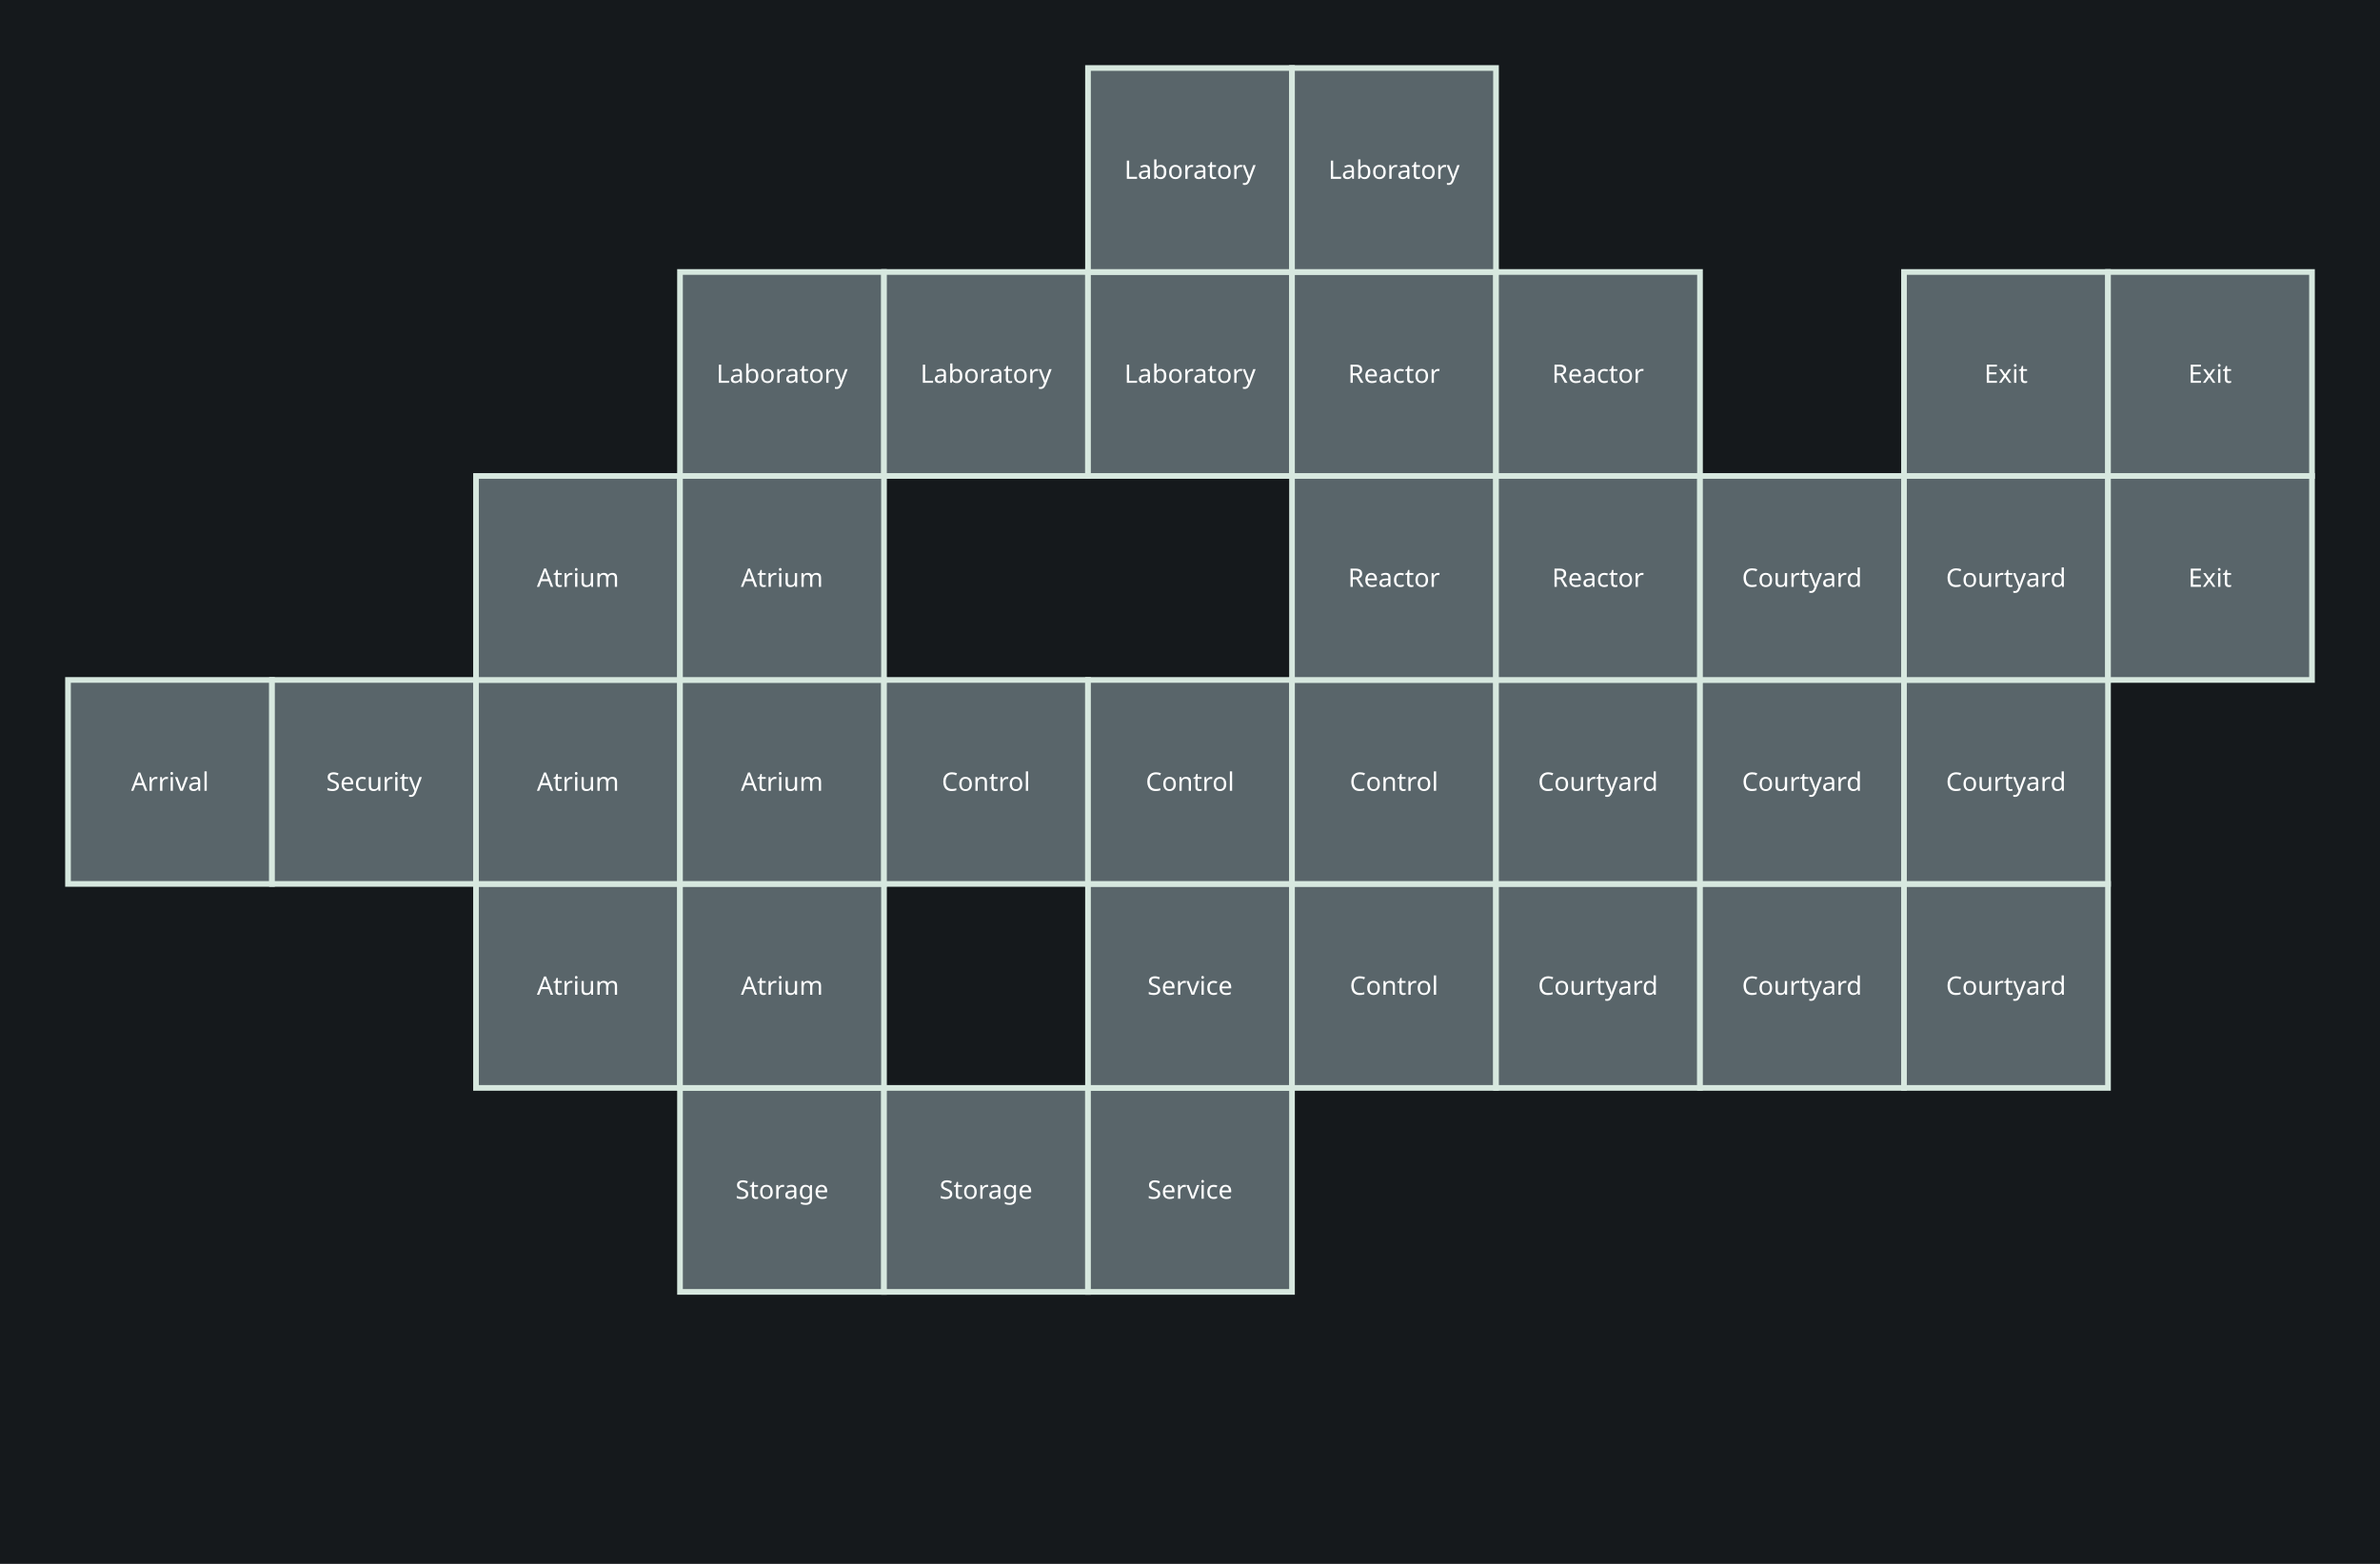
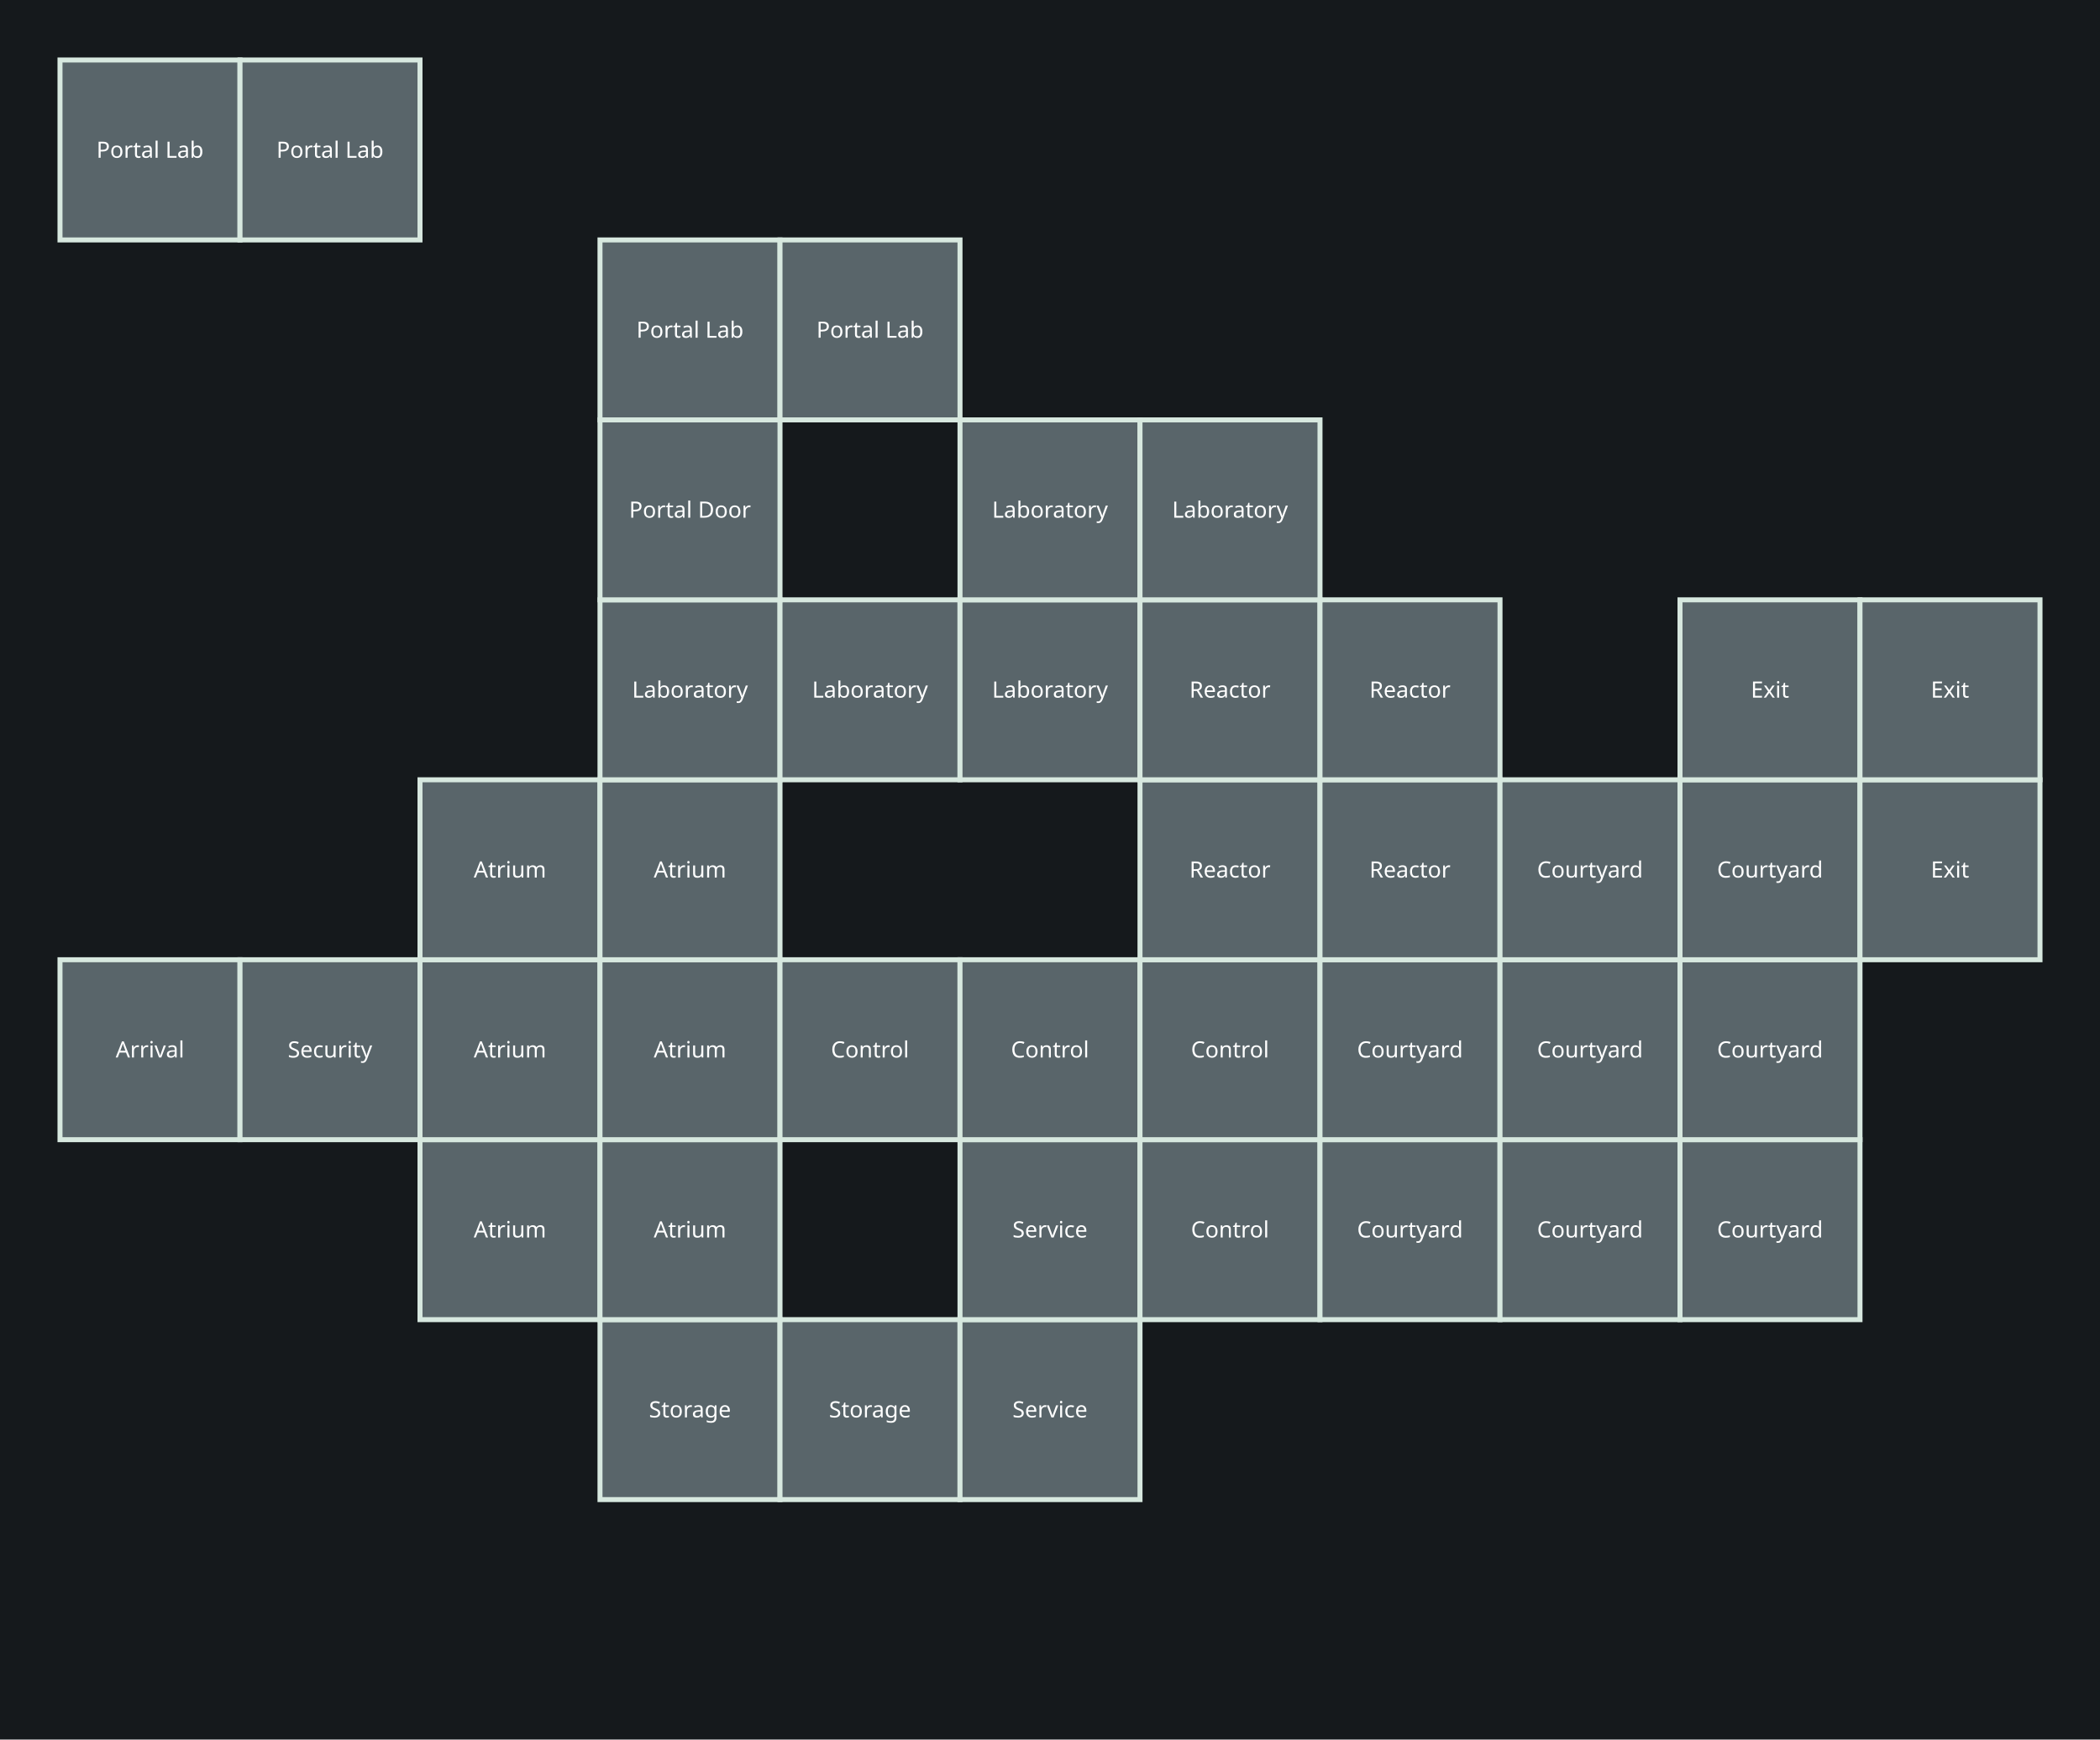
- <svg xmlns="http://www.w3.org/2000/svg" width="840" height="552" viewBox="0 0 840 552">
+ <svg xmlns="http://www.w3.org/2000/svg" width="840" height="696" viewBox="0 0 840 696">
  <rect width="100%" height="100%" fill="#15191c" />
+   <rect x="240" y="528" width="72" height="72" fill="#59656a" stroke="#d7e8df" stroke-width="2" />
+   <text x="276.0" y="564.0" text-anchor="middle" dominant-baseline="middle" fill="white" font-family="sans-serif" font-size="9">Storage</text>
+   <rect x="312" y="528" width="72" height="72" fill="#59656a" stroke="#d7e8df" stroke-width="2" />
+   <text x="348.0" y="564.0" text-anchor="middle" dominant-baseline="middle" fill="white" font-family="sans-serif" font-size="9">Storage</text>
+   <rect x="384" y="528" width="72" height="72" fill="#59656a" stroke="#d7e8df" stroke-width="2" />
+   <text x="420.0" y="564.0" text-anchor="middle" dominant-baseline="middle" fill="white" font-family="sans-serif" font-size="9">Service</text>
+   <rect x="168" y="456" width="72" height="72" fill="#59656a" stroke="#d7e8df" stroke-width="2" />
+   <text x="204.0" y="492.0" text-anchor="middle" dominant-baseline="middle" fill="white" font-family="sans-serif" font-size="9">Atrium</text>
+   <rect x="240" y="456" width="72" height="72" fill="#59656a" stroke="#d7e8df" stroke-width="2" />
+   <text x="276.0" y="492.0" text-anchor="middle" dominant-baseline="middle" fill="white" font-family="sans-serif" font-size="9">Atrium</text>
+   <rect x="384" y="456" width="72" height="72" fill="#59656a" stroke="#d7e8df" stroke-width="2" />
+   <text x="420.0" y="492.0" text-anchor="middle" dominant-baseline="middle" fill="white" font-family="sans-serif" font-size="9">Service</text>
+   <rect x="456" y="456" width="72" height="72" fill="#59656a" stroke="#d7e8df" stroke-width="2" />
+   <text x="492.0" y="492.0" text-anchor="middle" dominant-baseline="middle" fill="white" font-family="sans-serif" font-size="9">Control</text>
+   <rect x="528" y="456" width="72" height="72" fill="#59656a" stroke="#d7e8df" stroke-width="2" />
+   <text x="564.0" y="492.0" text-anchor="middle" dominant-baseline="middle" fill="white" font-family="sans-serif" font-size="9">Courtyard</text>
+   <rect x="600" y="456" width="72" height="72" fill="#59656a" stroke="#d7e8df" stroke-width="2" />
+   <text x="636.0" y="492.0" text-anchor="middle" dominant-baseline="middle" fill="white" font-family="sans-serif" font-size="9">Courtyard</text>
+   <rect x="672" y="456" width="72" height="72" fill="#59656a" stroke="#d7e8df" stroke-width="2" />
+   <text x="708.0" y="492.0" text-anchor="middle" dominant-baseline="middle" fill="white" font-family="sans-serif" font-size="9">Courtyard</text>
+   <rect x="24" y="384" width="72" height="72" fill="#59656a" stroke="#d7e8df" stroke-width="2" />
+   <text x="60.0" y="420.0" text-anchor="middle" dominant-baseline="middle" fill="white" font-family="sans-serif" font-size="9">Arrival</text>
+   <rect x="96" y="384" width="72" height="72" fill="#59656a" stroke="#d7e8df" stroke-width="2" />
+   <text x="132.0" y="420.0" text-anchor="middle" dominant-baseline="middle" fill="white" font-family="sans-serif" font-size="9">Security</text>
+   <rect x="168" y="384" width="72" height="72" fill="#59656a" stroke="#d7e8df" stroke-width="2" />
+   <text x="204.0" y="420.0" text-anchor="middle" dominant-baseline="middle" fill="white" font-family="sans-serif" font-size="9">Atrium</text>
  <rect x="240" y="384" width="72" height="72" fill="#59656a" stroke="#d7e8df" stroke-width="2" />
-   <text x="276.0" y="420.0" text-anchor="middle" dominant-baseline="middle" fill="white" font-family="sans-serif" font-size="9">Storage</text>
+   <text x="276.0" y="420.0" text-anchor="middle" dominant-baseline="middle" fill="white" font-family="sans-serif" font-size="9">Atrium</text>
  <rect x="312" y="384" width="72" height="72" fill="#59656a" stroke="#d7e8df" stroke-width="2" />
-   <text x="348.0" y="420.0" text-anchor="middle" dominant-baseline="middle" fill="white" font-family="sans-serif" font-size="9">Storage</text>
+   <text x="348.0" y="420.0" text-anchor="middle" dominant-baseline="middle" fill="white" font-family="sans-serif" font-size="9">Control</text>
  <rect x="384" y="384" width="72" height="72" fill="#59656a" stroke="#d7e8df" stroke-width="2" />
-   <text x="420.0" y="420.0" text-anchor="middle" dominant-baseline="middle" fill="white" font-family="sans-serif" font-size="9">Service</text>
+   <text x="420.0" y="420.0" text-anchor="middle" dominant-baseline="middle" fill="white" font-family="sans-serif" font-size="9">Control</text>
+   <rect x="456" y="384" width="72" height="72" fill="#59656a" stroke="#d7e8df" stroke-width="2" />
+   <text x="492.0" y="420.0" text-anchor="middle" dominant-baseline="middle" fill="white" font-family="sans-serif" font-size="9">Control</text>
+   <rect x="528" y="384" width="72" height="72" fill="#59656a" stroke="#d7e8df" stroke-width="2" />
+   <text x="564.0" y="420.0" text-anchor="middle" dominant-baseline="middle" fill="white" font-family="sans-serif" font-size="9">Courtyard</text>
+   <rect x="600" y="384" width="72" height="72" fill="#59656a" stroke="#d7e8df" stroke-width="2" />
+   <text x="636.0" y="420.0" text-anchor="middle" dominant-baseline="middle" fill="white" font-family="sans-serif" font-size="9">Courtyard</text>
+   <rect x="672" y="384" width="72" height="72" fill="#59656a" stroke="#d7e8df" stroke-width="2" />
+   <text x="708.0" y="420.0" text-anchor="middle" dominant-baseline="middle" fill="white" font-family="sans-serif" font-size="9">Courtyard</text>
  <rect x="168" y="312" width="72" height="72" fill="#59656a" stroke="#d7e8df" stroke-width="2" />
  <text x="204.0" y="348.0" text-anchor="middle" dominant-baseline="middle" fill="white" font-family="sans-serif" font-size="9">Atrium</text>
  <rect x="240" y="312" width="72" height="72" fill="#59656a" stroke="#d7e8df" stroke-width="2" />
  <text x="276.0" y="348.0" text-anchor="middle" dominant-baseline="middle" fill="white" font-family="sans-serif" font-size="9">Atrium</text>
-   <rect x="384" y="312" width="72" height="72" fill="#59656a" stroke="#d7e8df" stroke-width="2" />
-   <text x="420.0" y="348.0" text-anchor="middle" dominant-baseline="middle" fill="white" font-family="sans-serif" font-size="9">Service</text>
  <rect x="456" y="312" width="72" height="72" fill="#59656a" stroke="#d7e8df" stroke-width="2" />
-   <text x="492.0" y="348.0" text-anchor="middle" dominant-baseline="middle" fill="white" font-family="sans-serif" font-size="9">Control</text>
+   <text x="492.0" y="348.0" text-anchor="middle" dominant-baseline="middle" fill="white" font-family="sans-serif" font-size="9">Reactor</text>
  <rect x="528" y="312" width="72" height="72" fill="#59656a" stroke="#d7e8df" stroke-width="2" />
-   <text x="564.0" y="348.0" text-anchor="middle" dominant-baseline="middle" fill="white" font-family="sans-serif" font-size="9">Courtyard</text>
+   <text x="564.0" y="348.0" text-anchor="middle" dominant-baseline="middle" fill="white" font-family="sans-serif" font-size="9">Reactor</text>
  <rect x="600" y="312" width="72" height="72" fill="#59656a" stroke="#d7e8df" stroke-width="2" />
  <text x="636.0" y="348.0" text-anchor="middle" dominant-baseline="middle" fill="white" font-family="sans-serif" font-size="9">Courtyard</text>
  <rect x="672" y="312" width="72" height="72" fill="#59656a" stroke="#d7e8df" stroke-width="2" />
  <text x="708.0" y="348.0" text-anchor="middle" dominant-baseline="middle" fill="white" font-family="sans-serif" font-size="9">Courtyard</text>
-   <rect x="24" y="240" width="72" height="72" fill="#59656a" stroke="#d7e8df" stroke-width="2" />
-   <text x="60.0" y="276.0" text-anchor="middle" dominant-baseline="middle" fill="white" font-family="sans-serif" font-size="9">Arrival</text>
-   <rect x="96" y="240" width="72" height="72" fill="#59656a" stroke="#d7e8df" stroke-width="2" />
-   <text x="132.0" y="276.0" text-anchor="middle" dominant-baseline="middle" fill="white" font-family="sans-serif" font-size="9">Security</text>
-   <rect x="168" y="240" width="72" height="72" fill="#59656a" stroke="#d7e8df" stroke-width="2" />
-   <text x="204.0" y="276.0" text-anchor="middle" dominant-baseline="middle" fill="white" font-family="sans-serif" font-size="9">Atrium</text>
+   <rect x="744" y="312" width="72" height="72" fill="#59656a" stroke="#d7e8df" stroke-width="2" />
+   <text x="780.0" y="348.0" text-anchor="middle" dominant-baseline="middle" fill="white" font-family="sans-serif" font-size="9">Exit</text>
  <rect x="240" y="240" width="72" height="72" fill="#59656a" stroke="#d7e8df" stroke-width="2" />
-   <text x="276.0" y="276.0" text-anchor="middle" dominant-baseline="middle" fill="white" font-family="sans-serif" font-size="9">Atrium</text>
+   <text x="276.0" y="276.0" text-anchor="middle" dominant-baseline="middle" fill="white" font-family="sans-serif" font-size="9">Laboratory</text>
  <rect x="312" y="240" width="72" height="72" fill="#59656a" stroke="#d7e8df" stroke-width="2" />
-   <text x="348.0" y="276.0" text-anchor="middle" dominant-baseline="middle" fill="white" font-family="sans-serif" font-size="9">Control</text>
+   <text x="348.0" y="276.0" text-anchor="middle" dominant-baseline="middle" fill="white" font-family="sans-serif" font-size="9">Laboratory</text>
  <rect x="384" y="240" width="72" height="72" fill="#59656a" stroke="#d7e8df" stroke-width="2" />
-   <text x="420.0" y="276.0" text-anchor="middle" dominant-baseline="middle" fill="white" font-family="sans-serif" font-size="9">Control</text>
+   <text x="420.0" y="276.0" text-anchor="middle" dominant-baseline="middle" fill="white" font-family="sans-serif" font-size="9">Laboratory</text>
  <rect x="456" y="240" width="72" height="72" fill="#59656a" stroke="#d7e8df" stroke-width="2" />
-   <text x="492.0" y="276.0" text-anchor="middle" dominant-baseline="middle" fill="white" font-family="sans-serif" font-size="9">Control</text>
+   <text x="492.0" y="276.0" text-anchor="middle" dominant-baseline="middle" fill="white" font-family="sans-serif" font-size="9">Reactor</text>
  <rect x="528" y="240" width="72" height="72" fill="#59656a" stroke="#d7e8df" stroke-width="2" />
-   <text x="564.0" y="276.0" text-anchor="middle" dominant-baseline="middle" fill="white" font-family="sans-serif" font-size="9">Courtyard</text>
-   <rect x="600" y="240" width="72" height="72" fill="#59656a" stroke="#d7e8df" stroke-width="2" />
-   <text x="636.0" y="276.0" text-anchor="middle" dominant-baseline="middle" fill="white" font-family="sans-serif" font-size="9">Courtyard</text>
+   <text x="564.0" y="276.0" text-anchor="middle" dominant-baseline="middle" fill="white" font-family="sans-serif" font-size="9">Reactor</text>
  <rect x="672" y="240" width="72" height="72" fill="#59656a" stroke="#d7e8df" stroke-width="2" />
-   <text x="708.0" y="276.0" text-anchor="middle" dominant-baseline="middle" fill="white" font-family="sans-serif" font-size="9">Courtyard</text>
-   <rect x="168" y="168" width="72" height="72" fill="#59656a" stroke="#d7e8df" stroke-width="2" />
-   <text x="204.0" y="204.0" text-anchor="middle" dominant-baseline="middle" fill="white" font-family="sans-serif" font-size="9">Atrium</text>
+   <text x="708.0" y="276.0" text-anchor="middle" dominant-baseline="middle" fill="white" font-family="sans-serif" font-size="9">Exit</text>
+   <rect x="744" y="240" width="72" height="72" fill="#59656a" stroke="#d7e8df" stroke-width="2" />
+   <text x="780.0" y="276.0" text-anchor="middle" dominant-baseline="middle" fill="white" font-family="sans-serif" font-size="9">Exit</text>
  <rect x="240" y="168" width="72" height="72" fill="#59656a" stroke="#d7e8df" stroke-width="2" />
-   <text x="276.0" y="204.0" text-anchor="middle" dominant-baseline="middle" fill="white" font-family="sans-serif" font-size="9">Atrium</text>
+   <text x="276.0" y="204.0" text-anchor="middle" dominant-baseline="middle" fill="white" font-family="sans-serif" font-size="9">Portal Door</text>
+   <rect x="384" y="168" width="72" height="72" fill="#59656a" stroke="#d7e8df" stroke-width="2" />
+   <text x="420.0" y="204.0" text-anchor="middle" dominant-baseline="middle" fill="white" font-family="sans-serif" font-size="9">Laboratory</text>
  <rect x="456" y="168" width="72" height="72" fill="#59656a" stroke="#d7e8df" stroke-width="2" />
-   <text x="492.0" y="204.0" text-anchor="middle" dominant-baseline="middle" fill="white" font-family="sans-serif" font-size="9">Reactor</text>
-   <rect x="528" y="168" width="72" height="72" fill="#59656a" stroke="#d7e8df" stroke-width="2" />
-   <text x="564.0" y="204.0" text-anchor="middle" dominant-baseline="middle" fill="white" font-family="sans-serif" font-size="9">Reactor</text>
-   <rect x="600" y="168" width="72" height="72" fill="#59656a" stroke="#d7e8df" stroke-width="2" />
-   <text x="636.0" y="204.0" text-anchor="middle" dominant-baseline="middle" fill="white" font-family="sans-serif" font-size="9">Courtyard</text>
-   <rect x="672" y="168" width="72" height="72" fill="#59656a" stroke="#d7e8df" stroke-width="2" />
-   <text x="708.0" y="204.0" text-anchor="middle" dominant-baseline="middle" fill="white" font-family="sans-serif" font-size="9">Courtyard</text>
-   <rect x="744" y="168" width="72" height="72" fill="#59656a" stroke="#d7e8df" stroke-width="2" />
-   <text x="780.0" y="204.0" text-anchor="middle" dominant-baseline="middle" fill="white" font-family="sans-serif" font-size="9">Exit</text>
+   <text x="492.0" y="204.0" text-anchor="middle" dominant-baseline="middle" fill="white" font-family="sans-serif" font-size="9">Laboratory</text>
  <rect x="240" y="96" width="72" height="72" fill="#59656a" stroke="#d7e8df" stroke-width="2" />
-   <text x="276.0" y="132.0" text-anchor="middle" dominant-baseline="middle" fill="white" font-family="sans-serif" font-size="9">Laboratory</text>
+   <text x="276.0" y="132.0" text-anchor="middle" dominant-baseline="middle" fill="white" font-family="sans-serif" font-size="9">Portal Lab</text>
  <rect x="312" y="96" width="72" height="72" fill="#59656a" stroke="#d7e8df" stroke-width="2" />
-   <text x="348.0" y="132.0" text-anchor="middle" dominant-baseline="middle" fill="white" font-family="sans-serif" font-size="9">Laboratory</text>
-   <rect x="384" y="96" width="72" height="72" fill="#59656a" stroke="#d7e8df" stroke-width="2" />
-   <text x="420.0" y="132.0" text-anchor="middle" dominant-baseline="middle" fill="white" font-family="sans-serif" font-size="9">Laboratory</text>
-   <rect x="456" y="96" width="72" height="72" fill="#59656a" stroke="#d7e8df" stroke-width="2" />
-   <text x="492.0" y="132.0" text-anchor="middle" dominant-baseline="middle" fill="white" font-family="sans-serif" font-size="9">Reactor</text>
-   <rect x="528" y="96" width="72" height="72" fill="#59656a" stroke="#d7e8df" stroke-width="2" />
-   <text x="564.0" y="132.0" text-anchor="middle" dominant-baseline="middle" fill="white" font-family="sans-serif" font-size="9">Reactor</text>
-   <rect x="672" y="96" width="72" height="72" fill="#59656a" stroke="#d7e8df" stroke-width="2" />
-   <text x="708.0" y="132.0" text-anchor="middle" dominant-baseline="middle" fill="white" font-family="sans-serif" font-size="9">Exit</text>
-   <rect x="744" y="96" width="72" height="72" fill="#59656a" stroke="#d7e8df" stroke-width="2" />
-   <text x="780.0" y="132.0" text-anchor="middle" dominant-baseline="middle" fill="white" font-family="sans-serif" font-size="9">Exit</text>
-   <rect x="384" y="24" width="72" height="72" fill="#59656a" stroke="#d7e8df" stroke-width="2" />
-   <text x="420.0" y="60.0" text-anchor="middle" dominant-baseline="middle" fill="white" font-family="sans-serif" font-size="9">Laboratory</text>
-   <rect x="456" y="24" width="72" height="72" fill="#59656a" stroke="#d7e8df" stroke-width="2" />
-   <text x="492.0" y="60.0" text-anchor="middle" dominant-baseline="middle" fill="white" font-family="sans-serif" font-size="9">Laboratory</text>
+   <text x="348.0" y="132.0" text-anchor="middle" dominant-baseline="middle" fill="white" font-family="sans-serif" font-size="9">Portal Lab</text>
+   <rect x="24" y="24" width="72" height="72" fill="#59656a" stroke="#d7e8df" stroke-width="2" />
+   <text x="60.0" y="60.0" text-anchor="middle" dominant-baseline="middle" fill="white" font-family="sans-serif" font-size="9">Portal Lab</text>
+   <rect x="96" y="24" width="72" height="72" fill="#59656a" stroke="#d7e8df" stroke-width="2" />
+   <text x="132.0" y="60.0" text-anchor="middle" dominant-baseline="middle" fill="white" font-family="sans-serif" font-size="9">Portal Lab</text>
</svg>
